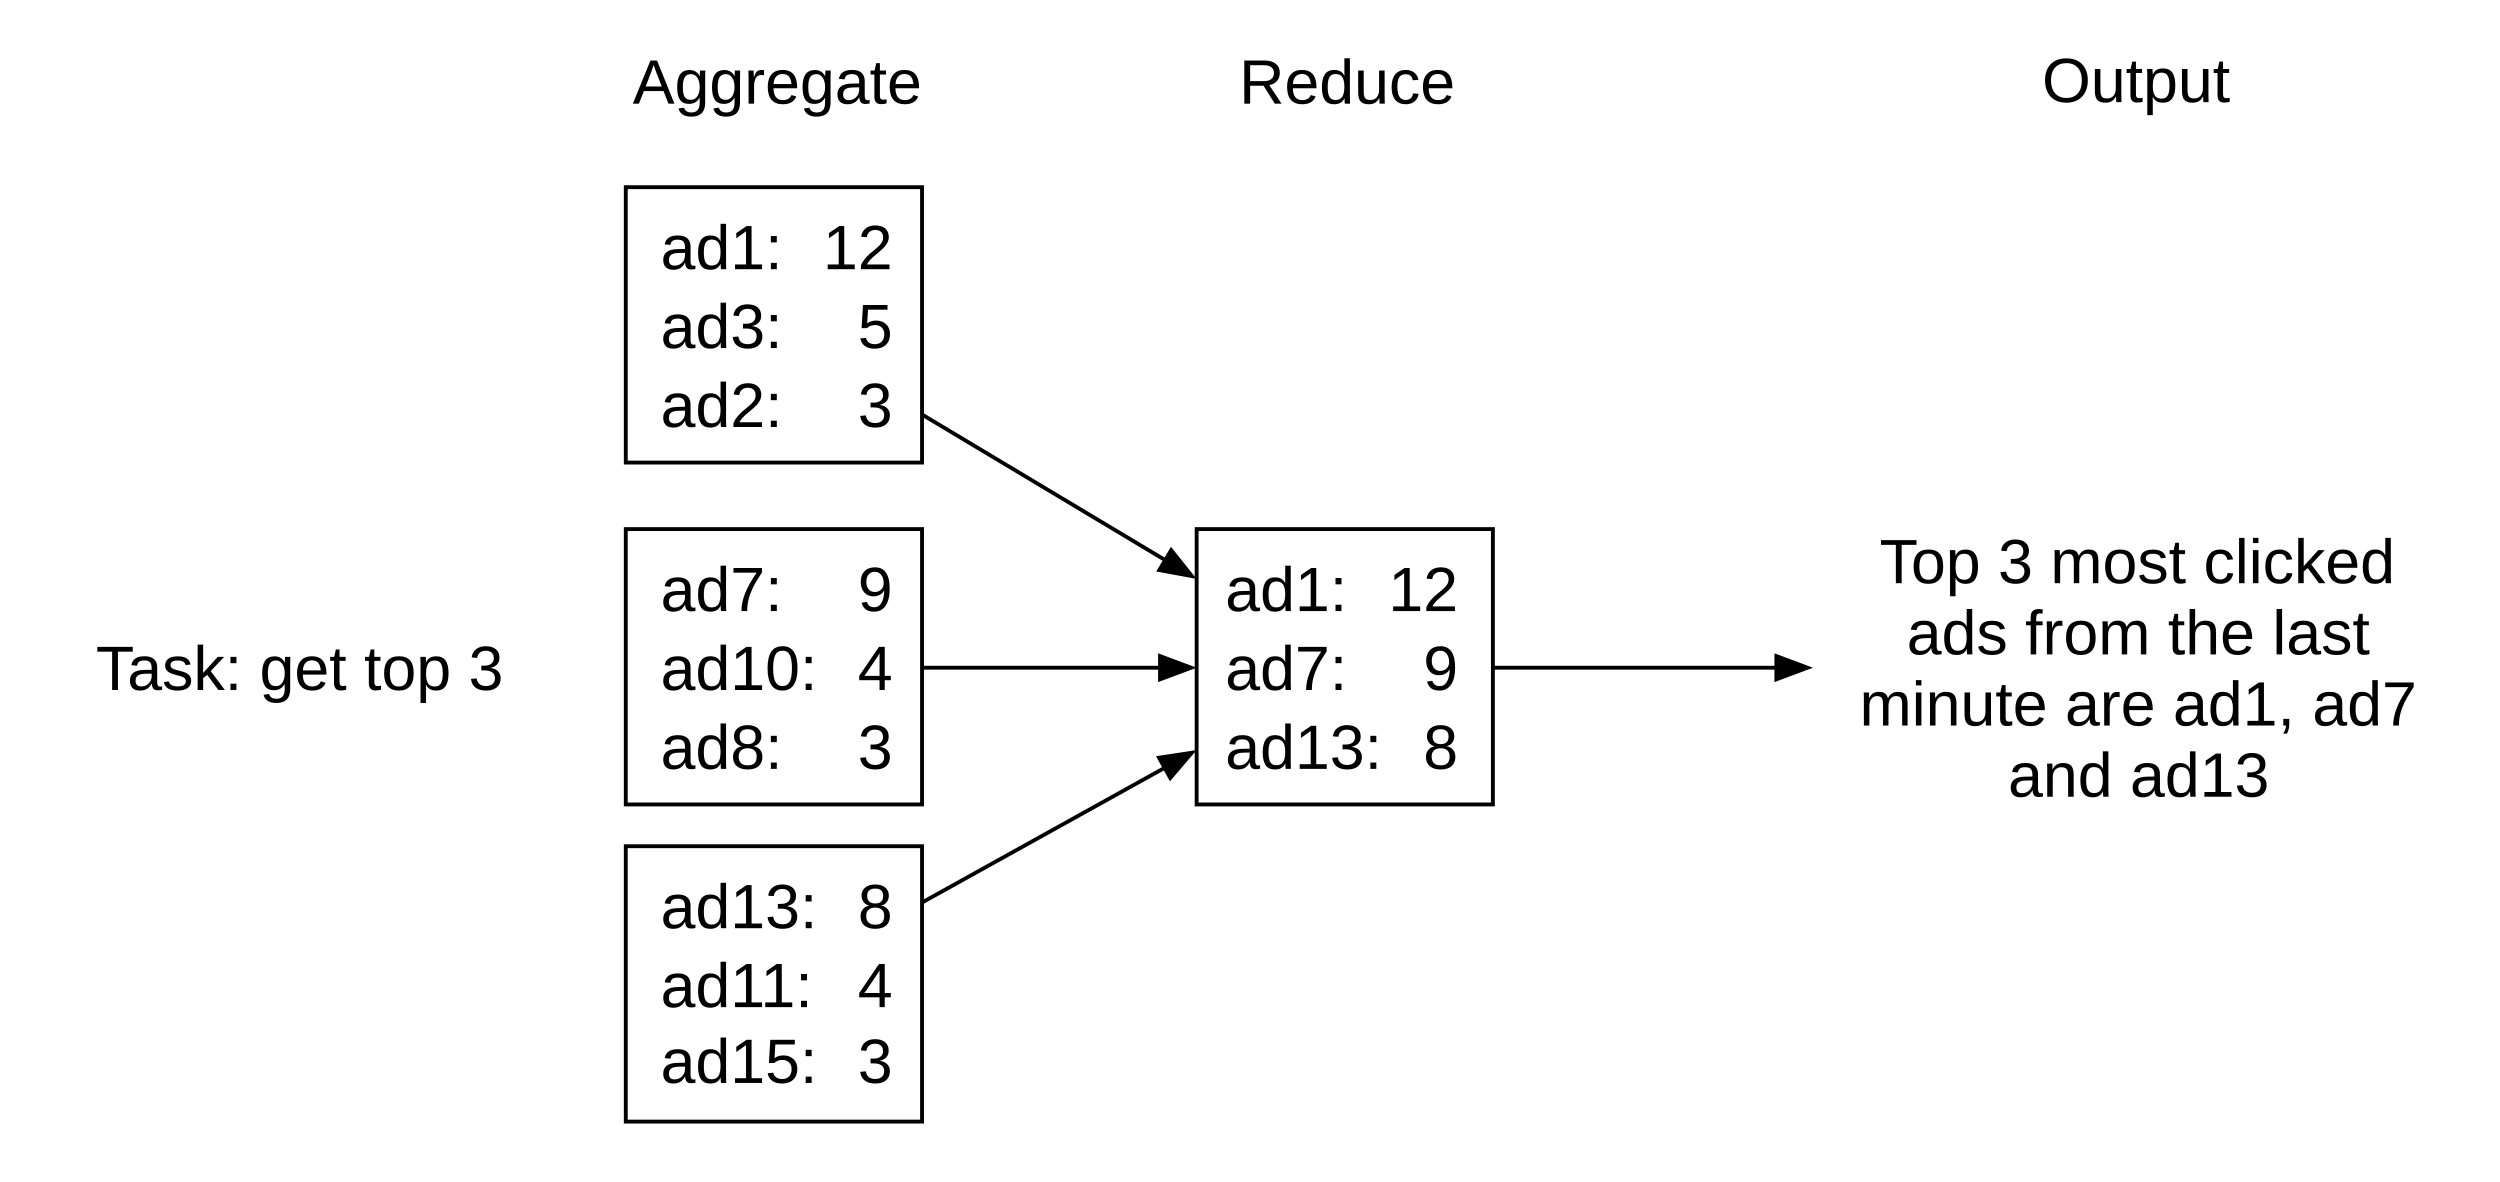
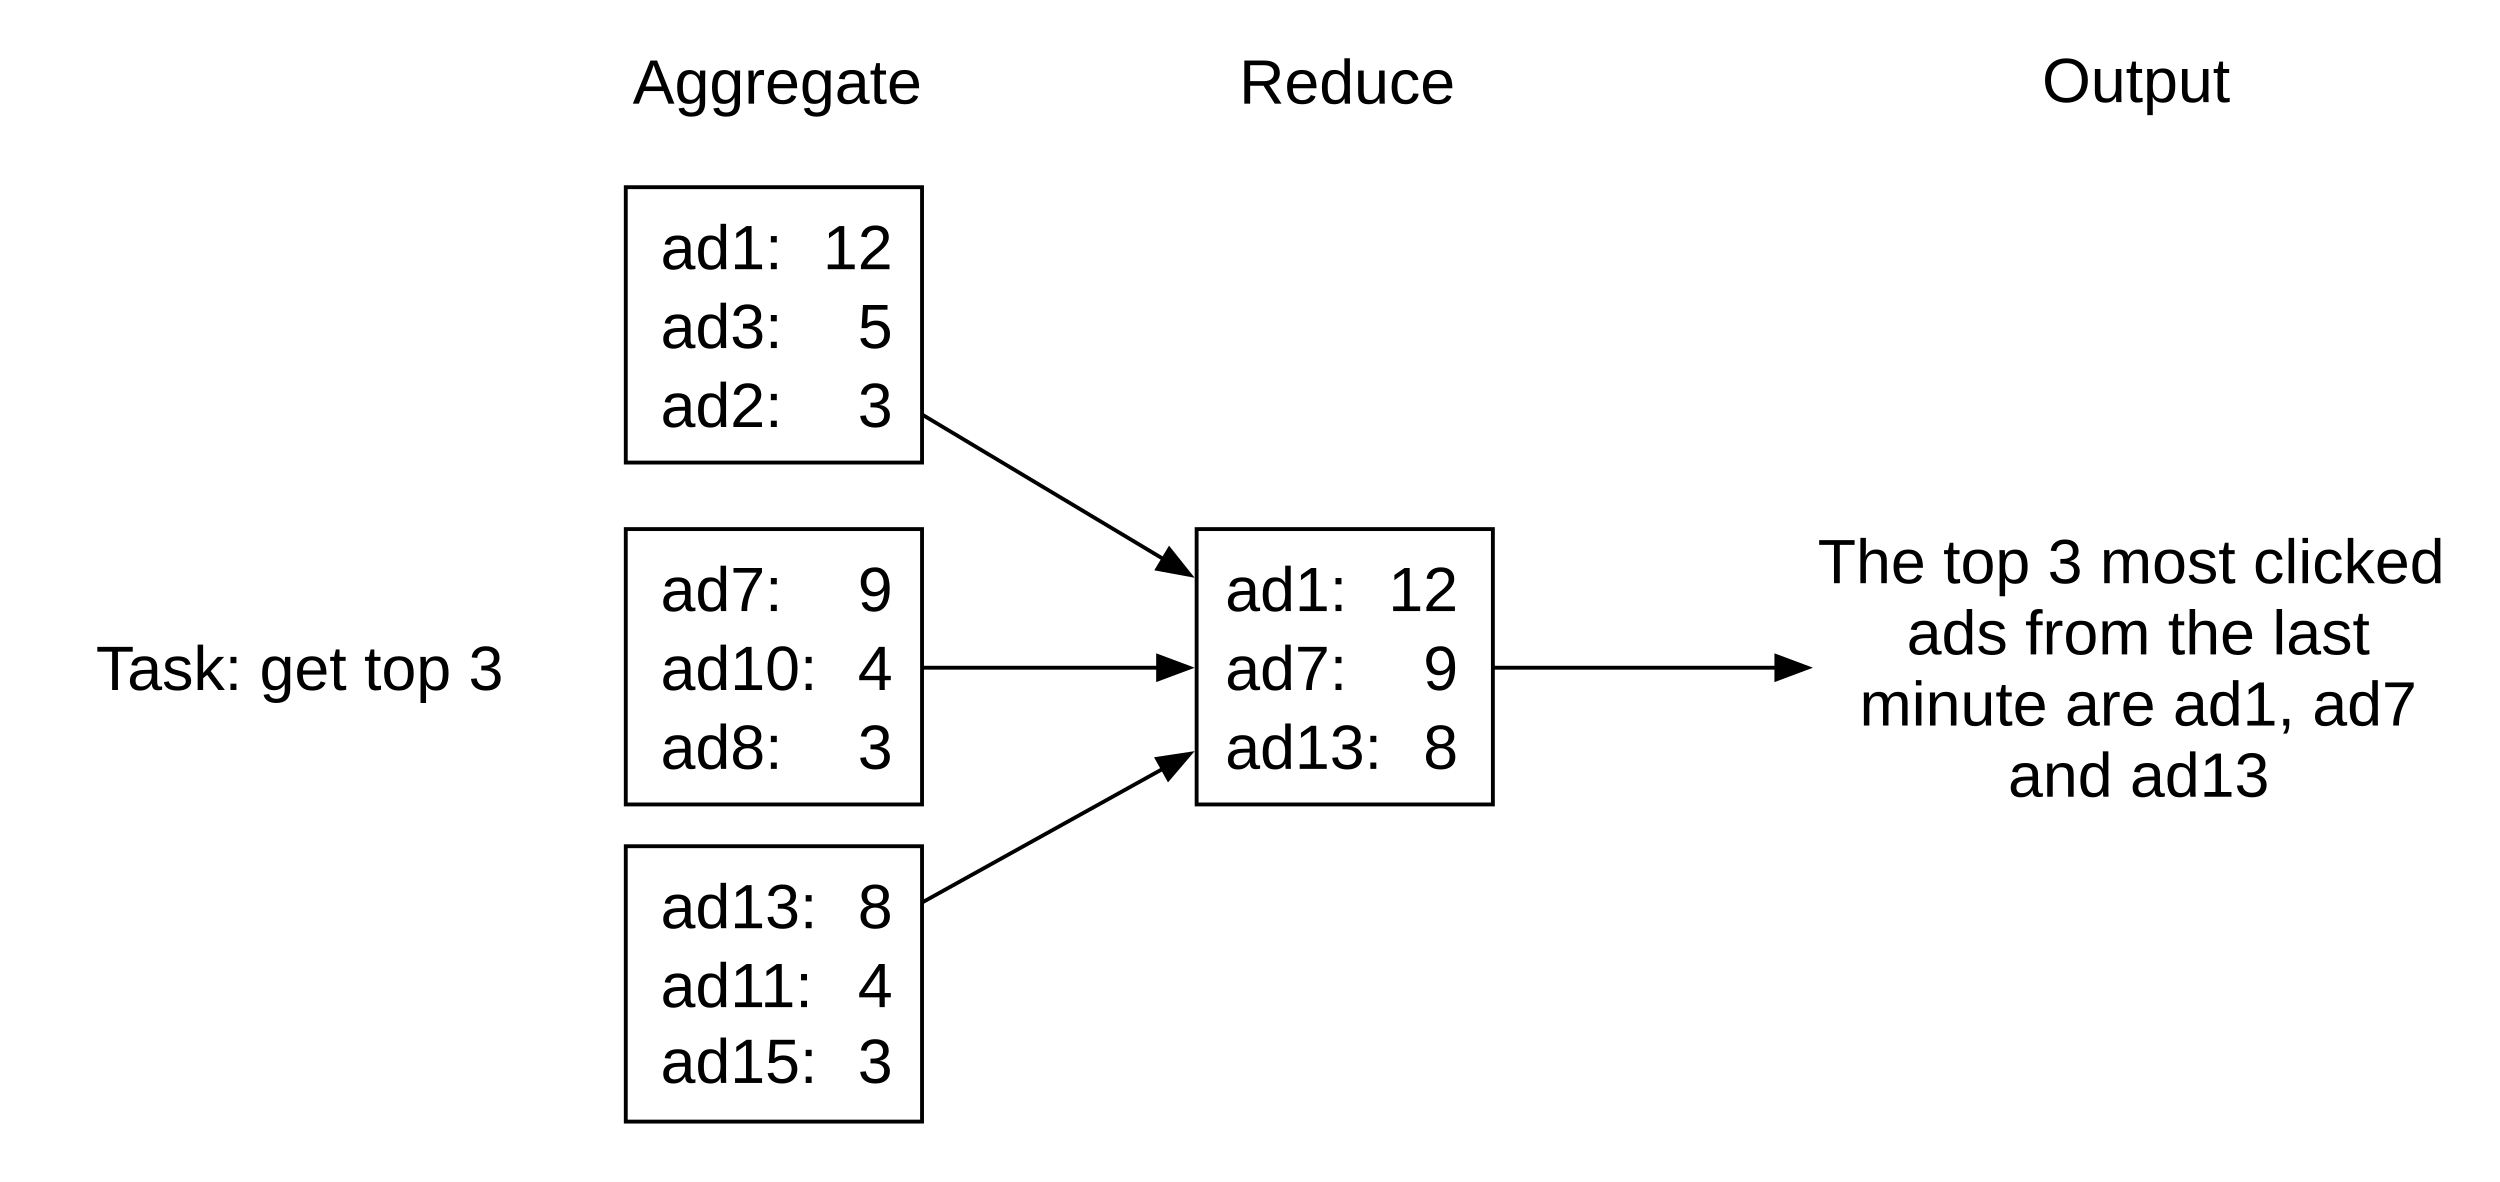
<svg xmlns="http://www.w3.org/2000/svg" width="1616" height="764" viewBox="0 0 1616 764" role="img" aria-labelledby="diagram-title diagram-desc">
  <defs>
-     <marker id="head" viewBox="0 0 24.9 18.6" refX="1" refY="9.3" markerWidth="24.9" markerHeight="18.6" markerUnits="userSpaceOnUse" orient="auto">
+     <marker id="head" viewBox="0 0 24.9 18.6" refX="20.4" refY="9.3" markerWidth="24.9" markerHeight="18.6" markerUnits="userSpaceOnUse" orient="auto">
      <path d="M0 0L24.9 9.3L0 18.6Z" fill="#000" />
    </marker>
    <style>
      text{font-family:Arial,Helvetica,sans-serif;font-size:40.5px;fill:#000}
      .num{text-anchor:end}
      .box{fill:#fff;stroke:#000;stroke-width:2.5}
      .flow{fill:none;stroke:#000;stroke-width:2.5;marker-end:url(#head)}
    </style>
  </defs>
  <rect width="1616" height="764" fill="#fff" />
  <g id="headers">
    <text x="409" y="67">Aggregate</text>
    <text x="801" y="67">Reduce</text>
    <text x="1320" y="66">Output</text>
  </g>
  <text id="task" x="62" y="446">Task: get top 3</text>
  <g id="aggregate-nodes">
    <rect class="box" x="404.5" y="121" width="191.5" height="178" />
    <text x="427" y="174">ad1:</text>
    <text class="num" x="577" y="174">12</text>
    <text x="427" y="225">ad3:</text>
    <text class="num" x="577" y="225">5</text>
    <text x="427" y="276">ad2:</text>
    <text class="num" x="577" y="276">3</text>
    <rect class="box" x="404.5" y="342" width="191.5" height="178" />
    <text x="427" y="395">ad7:</text>
    <text class="num" x="577" y="395">9</text>
    <text x="427" y="446">ad10:</text>
    <text class="num" x="577" y="446">4</text>
    <text x="427" y="497">ad8:</text>
    <text class="num" x="577" y="497">3</text>
    <rect class="box" x="404.5" y="547" width="191.5" height="178" />
    <text x="427" y="600">ad13:</text>
    <text class="num" x="577" y="600">8</text>
    <text x="427" y="651">ad11:</text>
    <text class="num" x="577" y="651">4</text>
    <text x="427" y="700">ad15:</text>
    <text class="num" x="577" y="700">3</text>
  </g>
  <g id="reduce-node">
    <rect class="box" x="773.5" y="342" width="191.5" height="178" />
    <text x="792" y="395">ad1:</text>
    <text class="num" x="942.5" y="395">12</text>
    <text x="792" y="446">ad7:</text>
    <text class="num" x="942.5" y="446">9</text>
    <text x="792" y="497">ad13:</text>
    <text class="num" x="942.5" y="497">8</text>
  </g>
  <g id="connectors">
-     <path class="flow" d="M596 267.94L753 361.95" />
-     <path class="flow" d="M596 431.61L749.6 431.61" />
-     <path class="flow" d="M596 583.38L752.6 496.44" />
-     <path class="flow" d="M965 431.61L1148 431.61" />
+     <path id="flow-1" class="flow" d="M596 267.94L768.389 371.165" />
+     <path id="flow-2" class="flow" d="M596 431.61L767.75 431.61" />
+     <path id="flow-3" class="flow" d="M596 583.38L768.316 487.715" />
+     <path id="flow-4" class="flow" d="M965 431.61L1167.4 431.61" />
  </g>
  <g id="output">
-     <text x="1215" y="377">Top 3 most clicked</text>
+     <text x="1175" y="377">The top 3 most clicked</text>
    <text x="1232.5" y="423">ads from the last</text>
    <text x="1202" y="469">minute are ad1, ad7</text>
    <text x="1298" y="515">and ad13</text>
  </g>
</svg>
